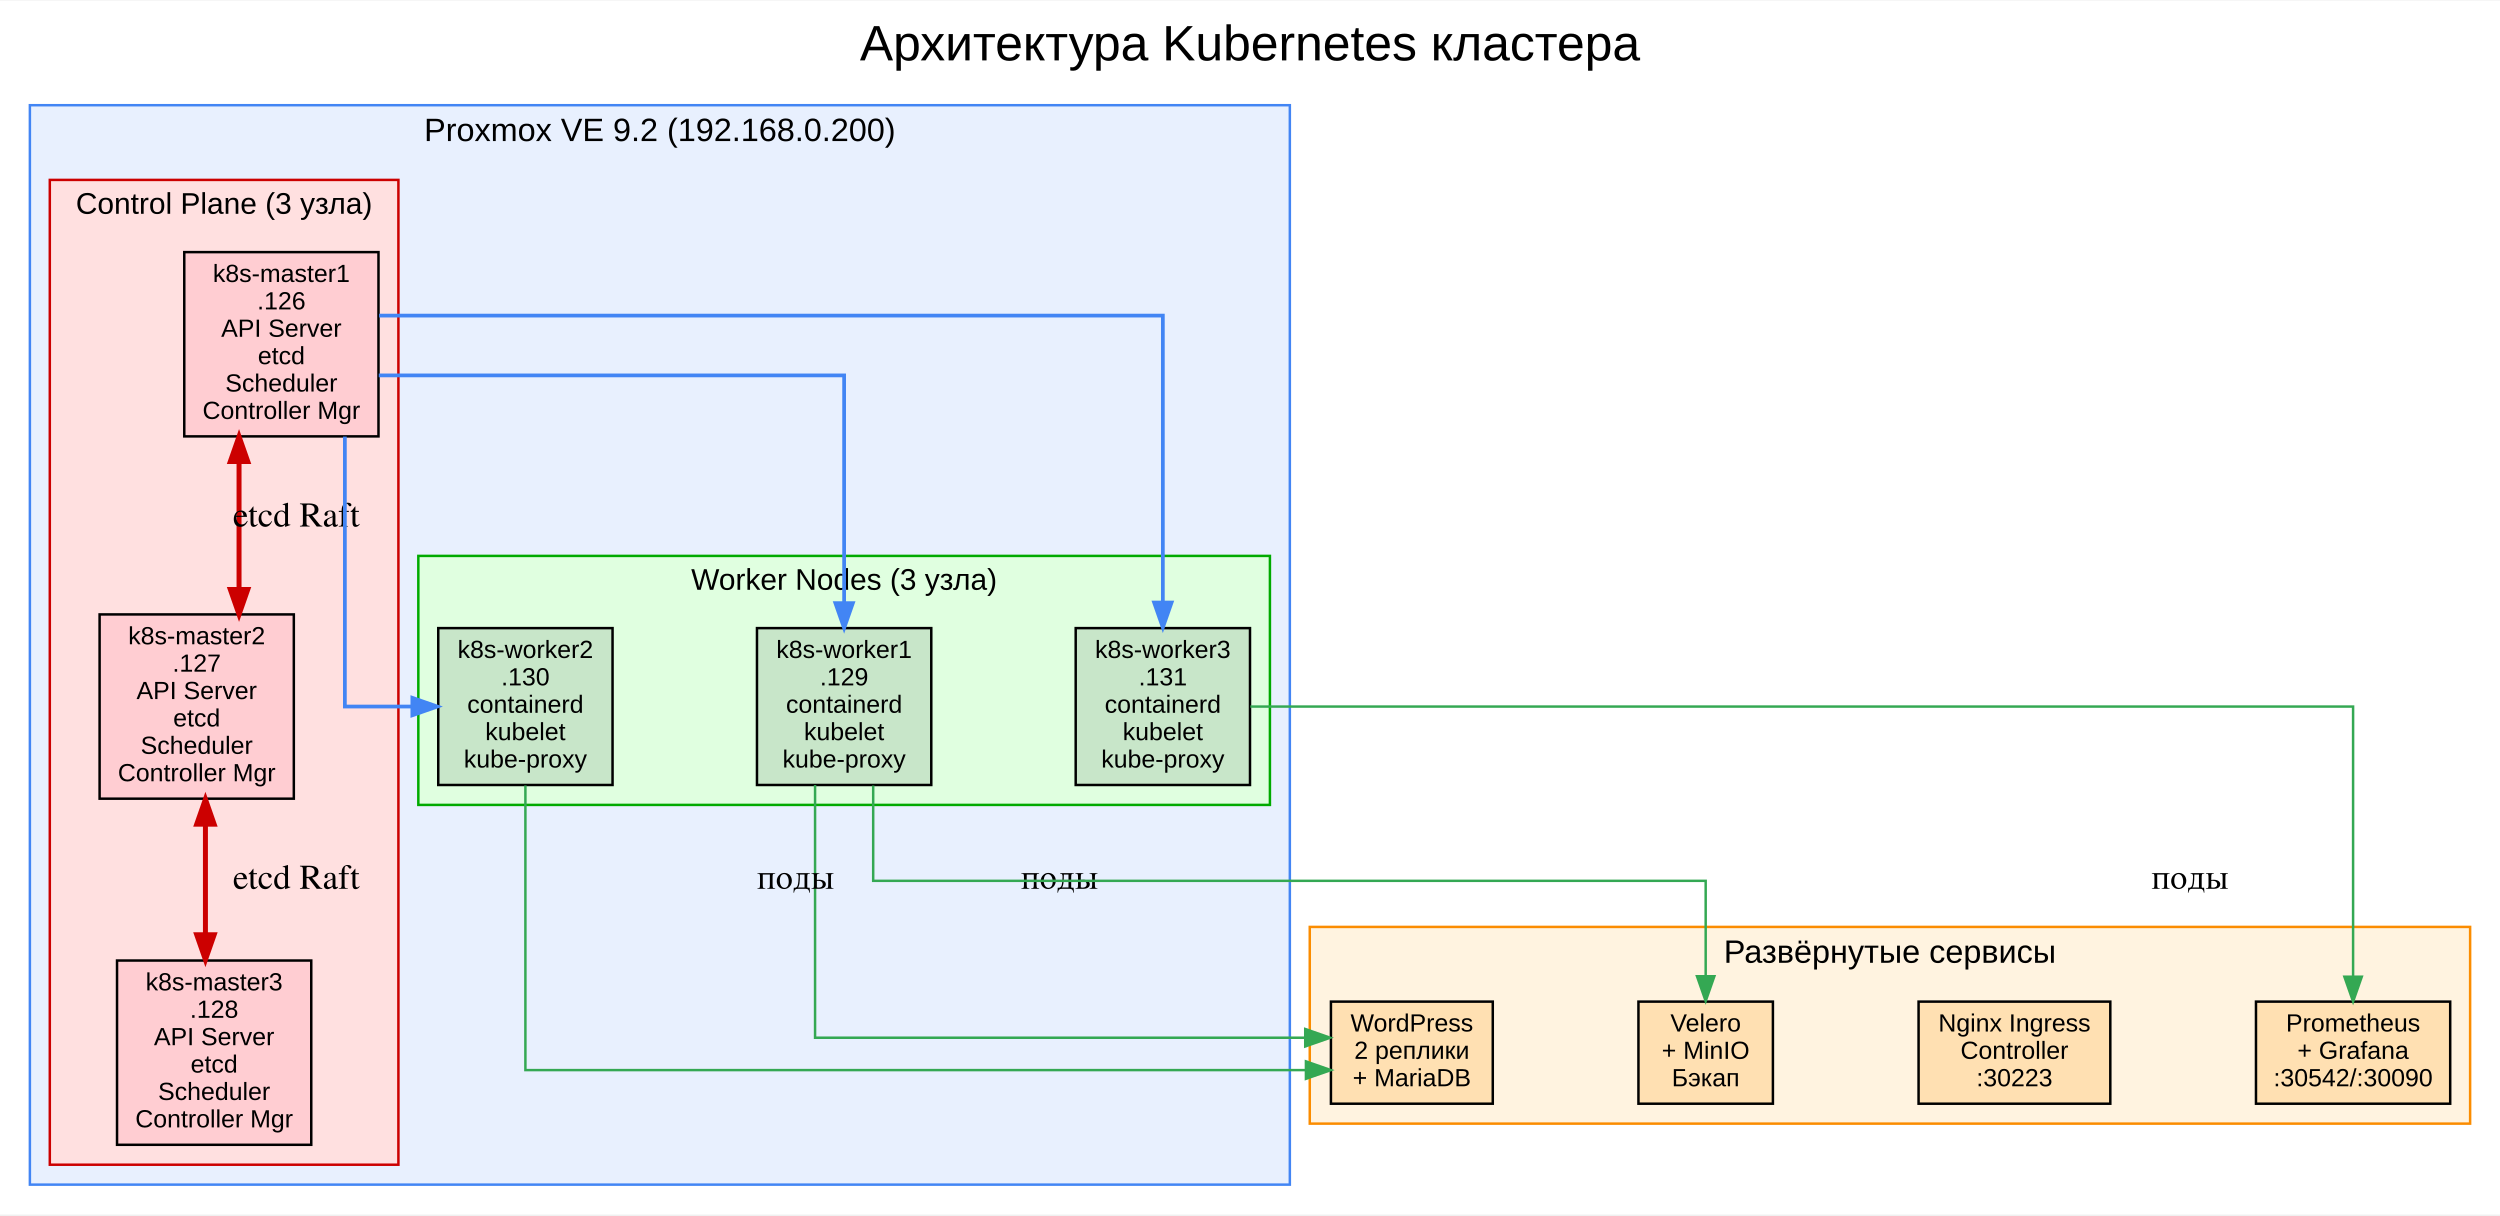
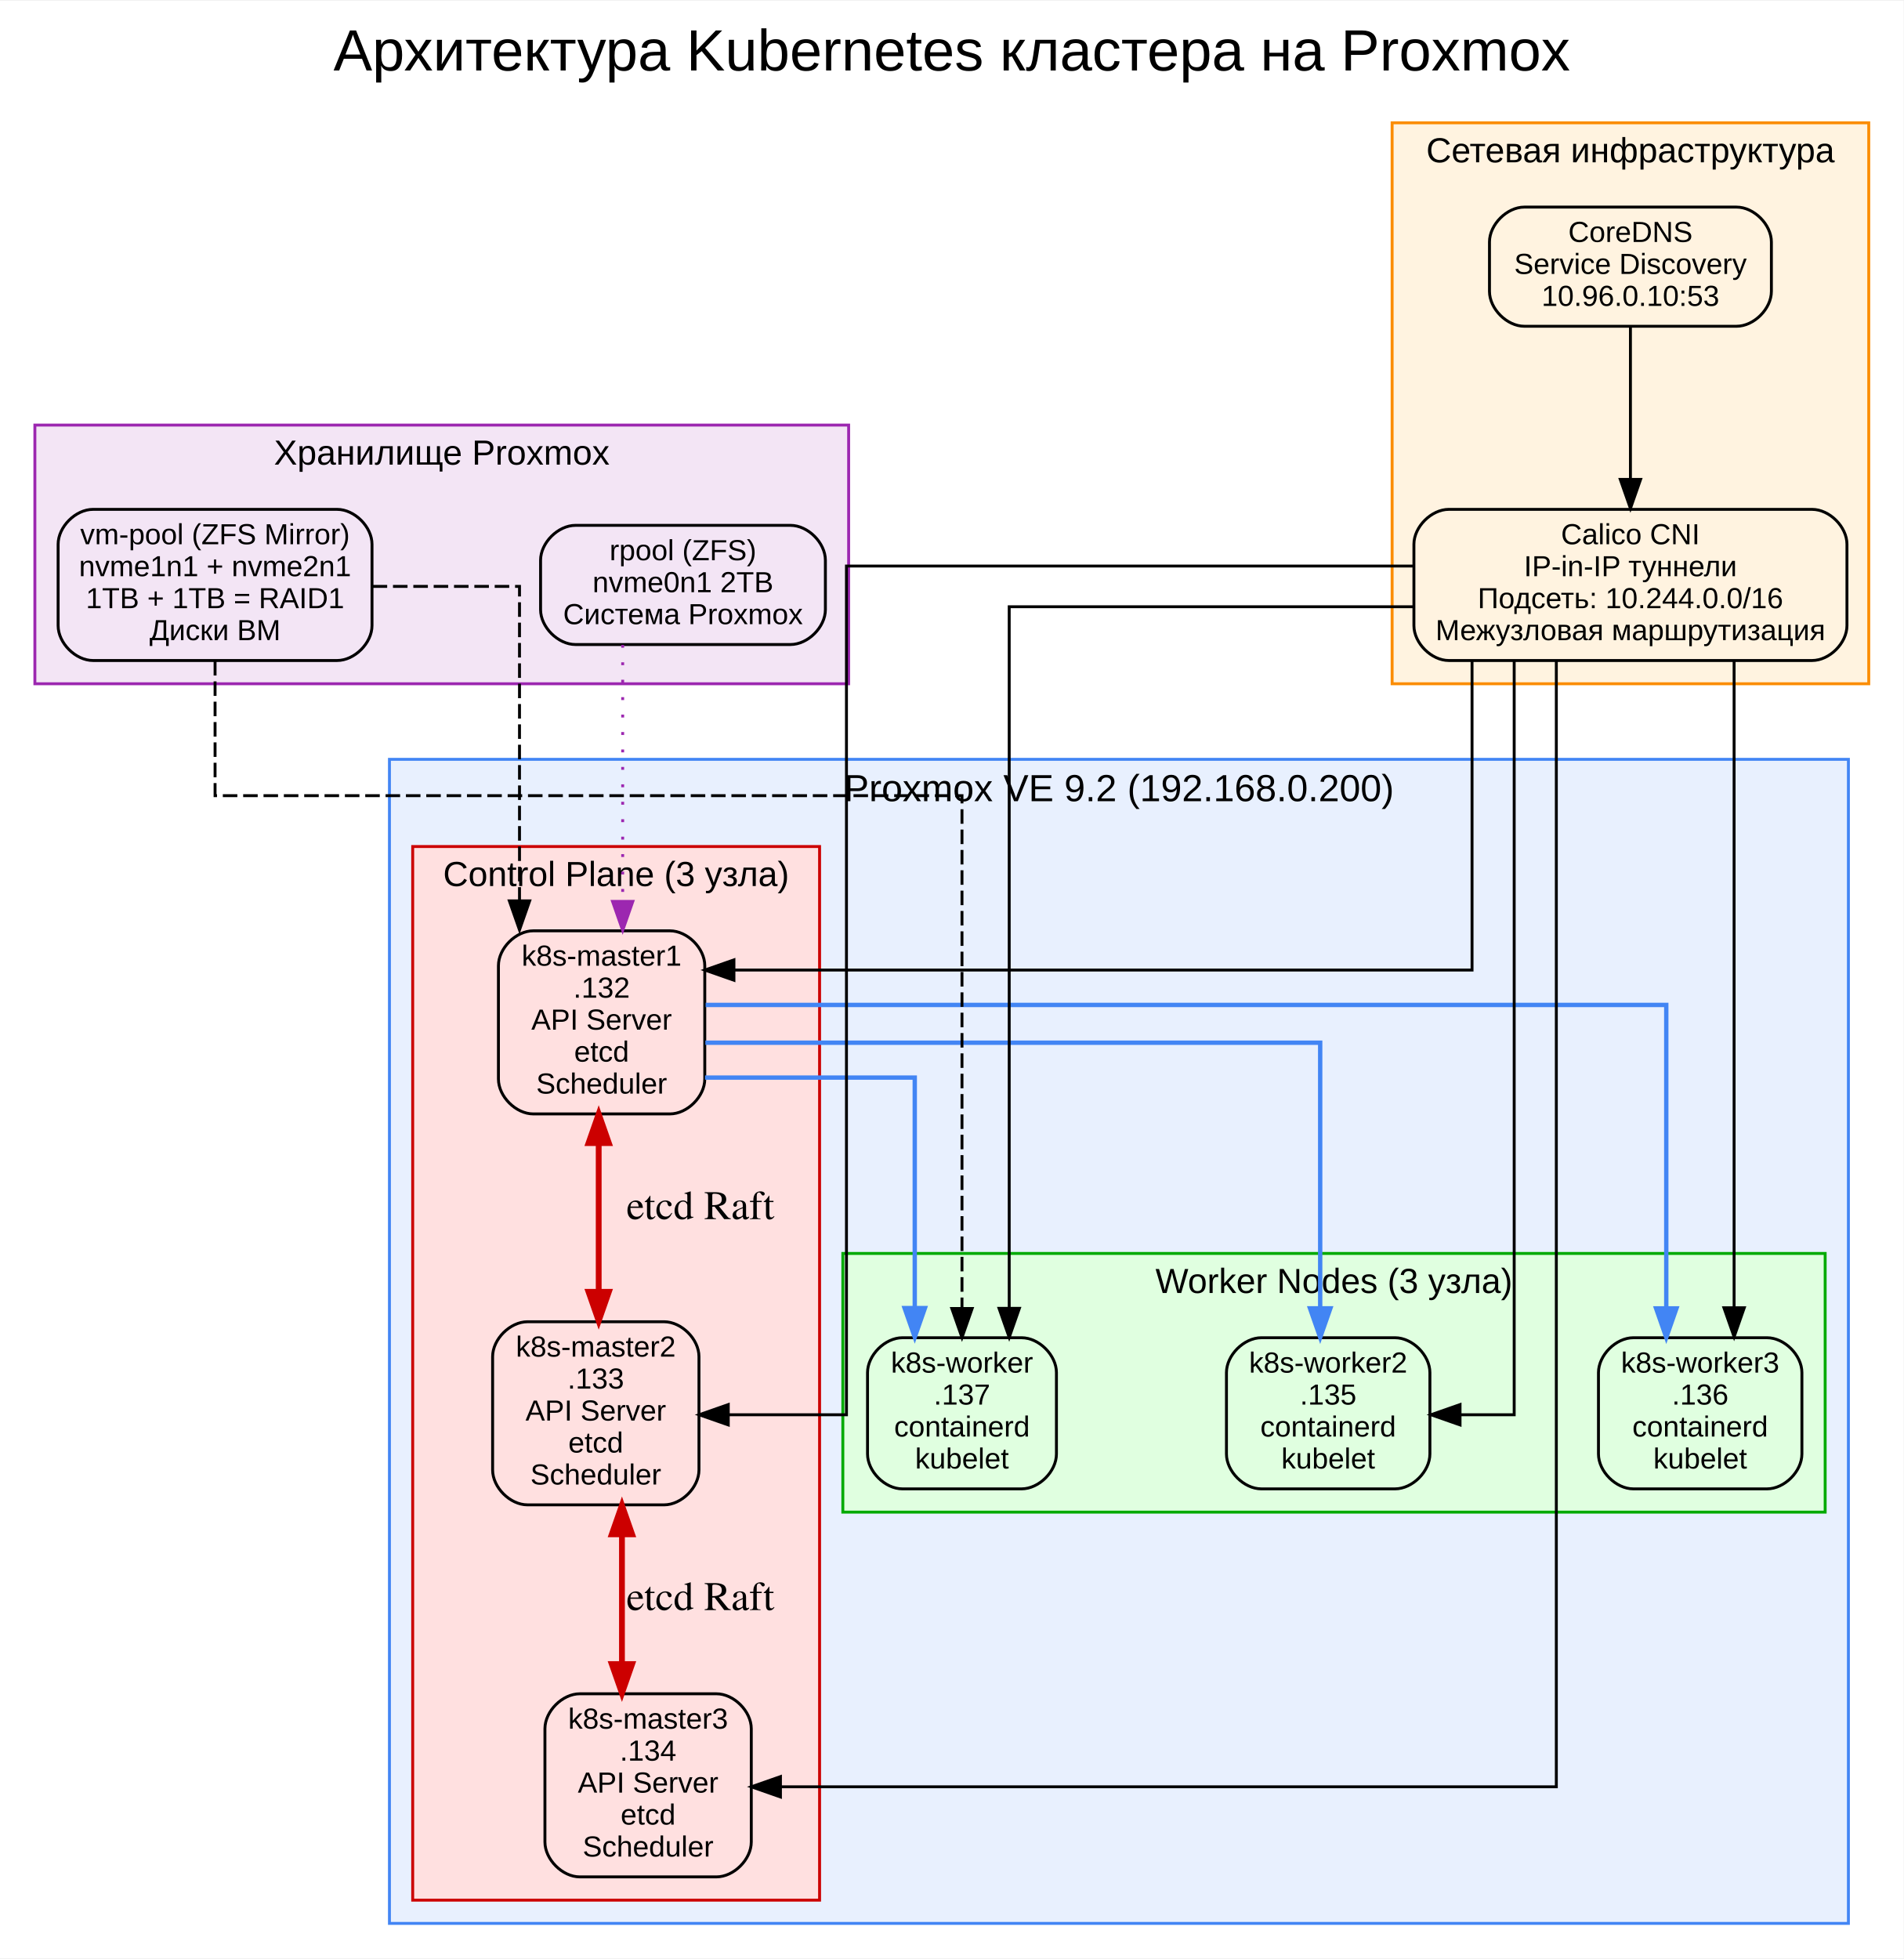
- <svg xmlns="http://www.w3.org/2000/svg" width="1004pt" height="488pt" viewBox="0.00 0.00 1004.00 487.50">
-   <g id="graph0" class="graph" transform="scale(1 1) rotate(0) translate(4 483.5)">
-     <polygon fill="white" stroke="transparent" points="-4,4 -4,-483.5 1000,-483.5 1000,4 -4,4" />
-     <text text-anchor="middle" x="498" y="-459.5" font-family="Arial" font-size="20.00">Архитектура Kubernetes кластера</text>
+ <svg xmlns="http://www.w3.org/2000/svg" width="655pt" height="674pt" viewBox="0.00 0.00 655.00 673.50">
+   <g id="graph0" class="graph" transform="scale(1 1) rotate(0) translate(4 669.5)">
+     <polygon fill="white" stroke="transparent" points="-4,4 -4,-669.5 651,-669.5 651,4 -4,4" />
+     <text text-anchor="middle" x="323.5" y="-645.5" font-family="Arial" font-size="20.00">Архитектура Kubernetes кластера на Proxmox</text>
    <g id="clust1" class="cluster">
-       <polygon fill="#e8f0fe" stroke="#4285f4" points="8,-8 8,-441.5 514,-441.5 514,-8 8,-8" />
-       <text text-anchor="middle" x="261" y="-427.1" font-family="Arial" font-size="13.00">Proxmox VE 9.2 (192.168.0.200)</text>
+       <polygon fill="#e8f0fe" stroke="#4285f4" points="130,-8 130,-408.5 632,-408.5 632,-8 130,-8" />
+       <text text-anchor="middle" x="381" y="-394.1" font-family="Arial" font-size="13.00">Proxmox VE 9.2 (192.168.0.200)</text>
    </g>
    <g id="clust2" class="cluster">
-       <polygon fill="#ffe0e0" stroke="#cc0000" points="16,-16 16,-411.5 156,-411.5 156,-16 16,-16" />
-       <text text-anchor="middle" x="86" y="-397.9" font-family="Arial" font-size="12.00">Control Plane (3 узла)</text>
+       <polygon fill="#ffe0e0" stroke="#cc0000" points="138,-16 138,-378.5 278,-378.5 278,-16 138,-16" />
+       <text text-anchor="middle" x="208" y="-364.9" font-family="Arial" font-size="12.00">Control Plane (3 узла)</text>
    </g>
    <g id="clust3" class="cluster">
-       <polygon fill="#e0ffe0" stroke="#00aa00" points="164,-160.5 164,-260.5 506,-260.5 506,-160.5 164,-160.5" />
-       <text text-anchor="middle" x="335" y="-246.9" font-family="Arial" font-size="12.00">Worker Nodes (3 узла)</text>
+       <polygon fill="#e0ffe0" stroke="#00aa00" points="286,-149.5 286,-238.5 624,-238.5 624,-149.5 286,-149.5" />
+       <text text-anchor="middle" x="455" y="-224.9" font-family="Arial" font-size="12.00">Worker Nodes (3 узла)</text>
    </g>
    <g id="clust4" class="cluster">
-       <polygon fill="#fff3e0" stroke="#fb8c00" points="522,-32.5 522,-111.5 988,-111.5 988,-32.5 522,-32.5" />
-       <text text-anchor="middle" x="755" y="-97.1" font-family="Arial" font-size="13.00">Развёрнутые сервисы</text>
+       <polygon fill="#fff3e0" stroke="#fb8c00" points="475,-434.5 475,-627.5 639,-627.5 639,-434.5 475,-434.5" />
+       <text text-anchor="middle" x="557" y="-613.9" font-family="Arial" font-size="12.00">Сетевая инфраструктура</text>
+     </g>
+     <g id="clust5" class="cluster">
+       <polygon fill="#f3e5f5" stroke="#9c27b0" points="8,-434.5 8,-523.5 288,-523.5 288,-434.5 8,-434.5" />
+       <text text-anchor="middle" x="148" y="-509.9" font-family="Arial" font-size="12.00">Хранилище Proxmox</text>
    </g>
    <g id="node1" class="node">
-       <polygon fill="#ffcdd2" stroke="black" points="148,-382.5 70,-382.5 70,-308.5 148,-308.5 148,-382.5" />
-       <text text-anchor="middle" x="109" y="-370.5" font-family="Arial" font-size="10.00">k8s-master1</text>
-       <text text-anchor="middle" x="109" y="-359.5" font-family="Arial" font-size="10.00">.126</text>
-       <text text-anchor="middle" x="109" y="-348.5" font-family="Arial" font-size="10.00">API Server</text>
-       <text text-anchor="middle" x="109" y="-337.5" font-family="Arial" font-size="10.00">etcd</text>
-       <text text-anchor="middle" x="109" y="-326.5" font-family="Arial" font-size="10.00">Scheduler</text>
-       <text text-anchor="middle" x="109" y="-315.5" font-family="Arial" font-size="10.00">Controller Mgr</text>
+       <path fill="none" stroke="black" d="M226.5,-349.5C226.5,-349.5 179.5,-349.5 179.5,-349.5 173.5,-349.5 167.5,-343.5 167.5,-337.5 167.5,-337.5 167.5,-298.5 167.5,-298.5 167.5,-292.5 173.5,-286.5 179.5,-286.5 179.5,-286.5 226.5,-286.5 226.5,-286.5 232.5,-286.5 238.5,-292.5 238.5,-298.5 238.5,-298.5 238.5,-337.5 238.5,-337.5 238.5,-343.5 232.5,-349.5 226.5,-349.5" />
+       <text text-anchor="middle" x="203" y="-337.5" font-family="Arial" font-size="10.00">k8s-master1</text>
+       <text text-anchor="middle" x="203" y="-326.5" font-family="Arial" font-size="10.00">.132</text>
+       <text text-anchor="middle" x="203" y="-315.5" font-family="Arial" font-size="10.00">API Server</text>
+       <text text-anchor="middle" x="203" y="-304.5" font-family="Arial" font-size="10.00">etcd</text>
+       <text text-anchor="middle" x="203" y="-293.5" font-family="Arial" font-size="10.00">Scheduler</text>
    </g>
    <g id="node2" class="node">
-       <polygon fill="#ffcdd2" stroke="black" points="114,-237 36,-237 36,-163 114,-163 114,-237" />
-       <text text-anchor="middle" x="75" y="-225" font-family="Arial" font-size="10.00">k8s-master2</text>
-       <text text-anchor="middle" x="75" y="-214" font-family="Arial" font-size="10.00">.127</text>
-       <text text-anchor="middle" x="75" y="-203" font-family="Arial" font-size="10.00">API Server</text>
-       <text text-anchor="middle" x="75" y="-192" font-family="Arial" font-size="10.00">etcd</text>
-       <text text-anchor="middle" x="75" y="-181" font-family="Arial" font-size="10.00">Scheduler</text>
-       <text text-anchor="middle" x="75" y="-170" font-family="Arial" font-size="10.00">Controller Mgr</text>
+       <path fill="none" stroke="black" d="M224.5,-215C224.5,-215 177.5,-215 177.5,-215 171.5,-215 165.5,-209 165.5,-203 165.5,-203 165.5,-164 165.5,-164 165.5,-158 171.5,-152 177.5,-152 177.5,-152 224.5,-152 224.5,-152 230.5,-152 236.5,-158 236.5,-164 236.5,-164 236.5,-203 236.5,-203 236.5,-209 230.5,-215 224.5,-215" />
+       <text text-anchor="middle" x="201" y="-203" font-family="Arial" font-size="10.00">k8s-master2</text>
+       <text text-anchor="middle" x="201" y="-192" font-family="Arial" font-size="10.00">.133</text>
+       <text text-anchor="middle" x="201" y="-181" font-family="Arial" font-size="10.00">API Server</text>
+       <text text-anchor="middle" x="201" y="-170" font-family="Arial" font-size="10.00">etcd</text>
+       <text text-anchor="middle" x="201" y="-159" font-family="Arial" font-size="10.00">Scheduler</text>
    </g>
    <g id="edge1" class="edge">
-       <path fill="none" stroke="#cc0000" stroke-width="2" d="M92,-298.41C92,-298.41 92,-247.02 92,-247.02" />
-       <polygon fill="#cc0000" stroke="#cc0000" stroke-width="2" points="95.5,-247.02 92,-237.02 88.5,-247.02 95.5,-247.02" />
-       <polygon fill="#cc0000" stroke="#cc0000" stroke-width="2" points="88.5,-298.41 92,-308.41 95.5,-298.41 88.5,-298.41" />
-       <text text-anchor="middle" x="115" y="-272.3" font-family="Times,serif" font-size="14.00">etcd Raft</text>
+       <path fill="none" stroke="#cc0000" stroke-width="2" d="M202,-276.47C202,-276.47 202,-225.3 202,-225.3" />
+       <polygon fill="#cc0000" stroke="#cc0000" stroke-width="2" points="205.5,-225.3 202,-215.3 198.5,-225.3 205.5,-225.3" />
+       <polygon fill="#cc0000" stroke="#cc0000" stroke-width="2" points="198.5,-276.47 202,-286.47 205.5,-276.47 198.5,-276.47" />
+       <text text-anchor="middle" x="237" y="-250.3" font-family="Times,serif" font-size="14.00">etcd Raft</text>
    </g>
    <g id="node4" class="node">
-       <polygon fill="#c8e6c9" stroke="black" points="370,-231.5 300,-231.5 300,-168.5 370,-168.5 370,-231.5" />
-       <text text-anchor="middle" x="335" y="-219.5" font-family="Arial" font-size="10.00">k8s-worker1</text>
-       <text text-anchor="middle" x="335" y="-208.5" font-family="Arial" font-size="10.00">.129</text>
-       <text text-anchor="middle" x="335" y="-197.5" font-family="Arial" font-size="10.00">containerd</text>
-       <text text-anchor="middle" x="335" y="-186.5" font-family="Arial" font-size="10.00">kubelet</text>
-       <text text-anchor="middle" x="335" y="-175.5" font-family="Arial" font-size="10.00">kube-proxy</text>
+       <path fill="none" stroke="black" d="M347.5,-209.5C347.5,-209.5 306.5,-209.5 306.5,-209.5 300.5,-209.5 294.5,-203.5 294.5,-197.5 294.5,-197.5 294.5,-169.5 294.5,-169.5 294.5,-163.5 300.5,-157.5 306.5,-157.5 306.5,-157.5 347.5,-157.5 347.5,-157.5 353.5,-157.5 359.5,-163.5 359.5,-169.5 359.5,-169.5 359.5,-197.5 359.5,-197.5 359.5,-203.5 353.5,-209.5 347.5,-209.5" />
+       <text text-anchor="middle" x="327" y="-197.5" font-family="Arial" font-size="10.00">k8s-worker</text>
+       <text text-anchor="middle" x="327" y="-186.5" font-family="Arial" font-size="10.00">.137</text>
+       <text text-anchor="middle" x="327" y="-175.5" font-family="Arial" font-size="10.00">containerd</text>
+       <text text-anchor="middle" x="327" y="-164.5" font-family="Arial" font-size="10.00">kubelet</text>
    </g>
    <g id="edge3" class="edge">
-       <path fill="none" stroke="#4285f4" stroke-width="1.5" d="M148.11,-333C212.79,-333 335,-333 335,-333 335,-333 335,-241.52 335,-241.52" />
-       <polygon fill="#4285f4" stroke="#4285f4" stroke-width="1.5" points="338.5,-241.52 335,-231.52 331.5,-241.52 338.5,-241.52" />
+       <path fill="none" stroke="#4285f4" stroke-width="1.5" d="M238.58,-299C269.97,-299 310.75,-299 310.75,-299 310.75,-299 310.75,-219.71 310.75,-219.71" />
+       <polygon fill="#4285f4" stroke="#4285f4" stroke-width="1.5" points="314.25,-219.71 310.75,-209.71 307.25,-219.71 314.25,-219.71" />
    </g>
    <g id="node5" class="node">
-       <polygon fill="#c8e6c9" stroke="black" points="242,-231.5 172,-231.5 172,-168.5 242,-168.5 242,-231.5" />
-       <text text-anchor="middle" x="207" y="-219.5" font-family="Arial" font-size="10.00">k8s-worker2</text>
-       <text text-anchor="middle" x="207" y="-208.5" font-family="Arial" font-size="10.00">.130</text>
-       <text text-anchor="middle" x="207" y="-197.5" font-family="Arial" font-size="10.00">containerd</text>
-       <text text-anchor="middle" x="207" y="-186.5" font-family="Arial" font-size="10.00">kubelet</text>
-       <text text-anchor="middle" x="207" y="-175.5" font-family="Arial" font-size="10.00">kube-proxy</text>
+       <path fill="none" stroke="black" d="M476,-209.5C476,-209.5 430,-209.5 430,-209.5 424,-209.5 418,-203.5 418,-197.5 418,-197.5 418,-169.5 418,-169.5 418,-163.5 424,-157.5 430,-157.5 430,-157.5 476,-157.5 476,-157.5 482,-157.5 488,-163.5 488,-169.5 488,-169.5 488,-197.5 488,-197.5 488,-203.5 482,-209.5 476,-209.5" />
+       <text text-anchor="middle" x="453" y="-197.5" font-family="Arial" font-size="10.00">k8s-worker2</text>
+       <text text-anchor="middle" x="453" y="-186.5" font-family="Arial" font-size="10.00">.135</text>
+       <text text-anchor="middle" x="453" y="-175.5" font-family="Arial" font-size="10.00">containerd</text>
+       <text text-anchor="middle" x="453" y="-164.5" font-family="Arial" font-size="10.00">kubelet</text>
    </g>
    <g id="edge4" class="edge">
-       <path fill="none" stroke="#4285f4" stroke-width="1.5" d="M134.5,-308.41C134.5,-265.3 134.5,-200 134.5,-200 134.5,-200 161.6,-200 161.6,-200" />
-       <polygon fill="#4285f4" stroke="#4285f4" stroke-width="1.5" points="161.6,-203.5 171.6,-200 161.6,-196.5 161.6,-203.5" />
+       <path fill="none" stroke="#4285f4" stroke-width="1.5" d="M238.69,-311C307.16,-311 450.25,-311 450.25,-311 450.25,-311 450.25,-219.61 450.25,-219.61" />
+       <polygon fill="#4285f4" stroke="#4285f4" stroke-width="1.5" points="453.75,-219.61 450.25,-209.61 446.75,-219.61 453.75,-219.61" />
    </g>
    <g id="node6" class="node">
-       <polygon fill="#c8e6c9" stroke="black" points="498,-231.5 428,-231.5 428,-168.5 498,-168.5 498,-231.5" />
-       <text text-anchor="middle" x="463" y="-219.5" font-family="Arial" font-size="10.00">k8s-worker3</text>
-       <text text-anchor="middle" x="463" y="-208.5" font-family="Arial" font-size="10.00">.131</text>
-       <text text-anchor="middle" x="463" y="-197.5" font-family="Arial" font-size="10.00">containerd</text>
-       <text text-anchor="middle" x="463" y="-186.5" font-family="Arial" font-size="10.00">kubelet</text>
-       <text text-anchor="middle" x="463" y="-175.5" font-family="Arial" font-size="10.00">kube-proxy</text>
+       <path fill="none" stroke="black" d="M604,-209.5C604,-209.5 558,-209.5 558,-209.5 552,-209.5 546,-203.5 546,-197.5 546,-197.5 546,-169.5 546,-169.5 546,-163.5 552,-157.5 558,-157.5 558,-157.5 604,-157.5 604,-157.5 610,-157.5 616,-163.5 616,-169.5 616,-169.5 616,-197.5 616,-197.5 616,-203.5 610,-209.5 604,-209.5" />
+       <text text-anchor="middle" x="581" y="-197.5" font-family="Arial" font-size="10.00">k8s-worker3</text>
+       <text text-anchor="middle" x="581" y="-186.5" font-family="Arial" font-size="10.00">.136</text>
+       <text text-anchor="middle" x="581" y="-175.5" font-family="Arial" font-size="10.00">containerd</text>
+       <text text-anchor="middle" x="581" y="-164.5" font-family="Arial" font-size="10.00">kubelet</text>
    </g>
    <g id="edge5" class="edge">
-       <path fill="none" stroke="#4285f4" stroke-width="1.5" d="M148.24,-357C240.4,-357 463,-357 463,-357 463,-357 463,-241.77 463,-241.77" />
-       <polygon fill="#4285f4" stroke="#4285f4" stroke-width="1.5" points="466.5,-241.77 463,-231.77 459.5,-241.77 466.5,-241.77" />
+       <path fill="none" stroke="#4285f4" stroke-width="1.5" d="M238.79,-324C330.97,-324 569.33,-324 569.33,-324 569.33,-324 569.33,-219.6 569.33,-219.6" />
+       <polygon fill="#4285f4" stroke="#4285f4" stroke-width="1.5" points="572.83,-219.6 569.33,-209.6 565.83,-219.6 572.83,-219.6" />
    </g>
    <g id="node3" class="node">
-       <polygon fill="#ffcdd2" stroke="black" points="121,-98 43,-98 43,-24 121,-24 121,-98" />
-       <text text-anchor="middle" x="82" y="-86" font-family="Arial" font-size="10.00">k8s-master3</text>
-       <text text-anchor="middle" x="82" y="-75" font-family="Arial" font-size="10.00">.128</text>
-       <text text-anchor="middle" x="82" y="-64" font-family="Arial" font-size="10.00">API Server</text>
-       <text text-anchor="middle" x="82" y="-53" font-family="Arial" font-size="10.00">etcd</text>
-       <text text-anchor="middle" x="82" y="-42" font-family="Arial" font-size="10.00">Scheduler</text>
-       <text text-anchor="middle" x="82" y="-31" font-family="Arial" font-size="10.00">Controller Mgr</text>
+       <path fill="none" stroke="black" d="M242.5,-87C242.5,-87 195.5,-87 195.5,-87 189.5,-87 183.5,-81 183.5,-75 183.5,-75 183.5,-36 183.5,-36 183.5,-30 189.5,-24 195.5,-24 195.5,-24 242.5,-24 242.5,-24 248.5,-24 254.5,-30 254.5,-36 254.5,-36 254.5,-75 254.5,-75 254.5,-81 248.5,-87 242.5,-87" />
+       <text text-anchor="middle" x="219" y="-75" font-family="Arial" font-size="10.00">k8s-master3</text>
+       <text text-anchor="middle" x="219" y="-64" font-family="Arial" font-size="10.00">.134</text>
+       <text text-anchor="middle" x="219" y="-53" font-family="Arial" font-size="10.00">API Server</text>
+       <text text-anchor="middle" x="219" y="-42" font-family="Arial" font-size="10.00">etcd</text>
+       <text text-anchor="middle" x="219" y="-31" font-family="Arial" font-size="10.00">Scheduler</text>
    </g>
    <g id="edge2" class="edge">
-       <path fill="none" stroke="#cc0000" stroke-width="2" d="M78.5,-152.75C78.5,-152.75 78.5,-108.35 78.5,-108.35" />
-       <polygon fill="#cc0000" stroke="#cc0000" stroke-width="2" points="82,-108.35 78.5,-98.35 75,-108.35 82,-108.35" />
-       <polygon fill="#cc0000" stroke="#cc0000" stroke-width="2" points="75,-152.75 78.5,-162.75 82,-152.75 75,-152.75" />
-       <text text-anchor="middle" x="115" y="-126.8" font-family="Times,serif" font-size="14.00">etcd Raft</text>
+       <path fill="none" stroke="#cc0000" stroke-width="2" d="M210,-141.86C210,-141.86 210,-97.22 210,-97.22" />
+       <polygon fill="#cc0000" stroke="#cc0000" stroke-width="2" points="213.5,-97.22 210,-87.22 206.5,-97.22 213.5,-97.22" />
+       <polygon fill="#cc0000" stroke="#cc0000" stroke-width="2" points="206.5,-141.86 210,-151.86 213.5,-141.86 206.5,-141.86" />
+       <text text-anchor="middle" x="237" y="-115.8" font-family="Times,serif" font-size="14.00">etcd Raft</text>
    </g>
    <g id="node7" class="node">
-       <polygon fill="#ffe0b2" stroke="black" points="595.5,-81.5 530.5,-81.5 530.5,-40.5 595.5,-40.5 595.5,-81.5" />
-       <text text-anchor="middle" x="563" y="-69.5" font-family="Arial" font-size="10.00">WordPress</text>
-       <text text-anchor="middle" x="563" y="-58.5" font-family="Arial" font-size="10.00">2 реплики</text>
-       <text text-anchor="middle" x="563" y="-47.5" font-family="Arial" font-size="10.00">+ MariaDB</text>
+       <path fill="none" stroke="black" d="M619.5,-494.5C619.5,-494.5 494.5,-494.5 494.5,-494.5 488.5,-494.5 482.5,-488.5 482.5,-482.5 482.5,-482.5 482.5,-454.5 482.5,-454.5 482.5,-448.5 488.5,-442.5 494.5,-442.5 494.5,-442.5 619.5,-442.5 619.5,-442.5 625.5,-442.5 631.5,-448.5 631.5,-454.5 631.5,-454.5 631.5,-482.5 631.5,-482.5 631.5,-488.5 625.5,-494.5 619.5,-494.5" />
+       <text text-anchor="middle" x="557" y="-482.5" font-family="Arial" font-size="10.00">Calico CNI</text>
+       <text text-anchor="middle" x="557" y="-471.5" font-family="Arial" font-size="10.00">IP-in-IP туннели</text>
+       <text text-anchor="middle" x="557" y="-460.5" font-family="Arial" font-size="10.00">Подсеть: 10.244.0.0/16</text>
+       <text text-anchor="middle" x="557" y="-449.5" font-family="Arial" font-size="10.00">Межузловая маршрутизация</text>
+     </g>
+     <g id="edge9" class="edge">
+       <path fill="none" stroke="black" d="M502.5,-442.32C502.5,-403.71 502.5,-336 502.5,-336 502.5,-336 248.53,-336 248.53,-336" />
+       <polygon fill="black" stroke="black" points="248.53,-332.5 238.53,-336 248.53,-339.5 248.53,-332.5" />
+     </g>
+     <g id="edge10" class="edge">
+       <path fill="none" stroke="black" d="M482.22,-475C402.39,-475 287.25,-475 287.25,-475 287.25,-475 287.25,-183 287.25,-183 287.25,-183 246.58,-183 246.58,-183" />
+       <polygon fill="black" stroke="black" points="246.58,-179.5 236.58,-183 246.58,-186.5 246.58,-179.5" />
+     </g>
+     <g id="edge11" class="edge">
+       <path fill="none" stroke="black" d="M531.5,-442.32C531.5,-351.42 531.5,-55 531.5,-55 531.5,-55 264.54,-55 264.54,-55" />
+       <polygon fill="black" stroke="black" points="264.54,-51.5 254.54,-55 264.54,-58.5 264.54,-51.5" />
    </g>
    <g id="edge6" class="edge">
-       <path fill="none" stroke="#34a853" d="M323.33,-168.48C323.33,-129.15 323.33,-67 323.33,-67 323.33,-67 520.18,-67 520.18,-67" />
-       <polygon fill="#34a853" stroke="#34a853" points="520.18,-70.5 530.18,-67 520.18,-63.5 520.18,-70.5" />
-       <text text-anchor="middle" x="421.5" y="-126.8" font-family="Times,serif" font-size="14.00">поды</text>
+       <path fill="none" stroke="black" d="M482.24,-461C420.6,-461 343.25,-461 343.25,-461 343.25,-461 343.25,-219.61 343.25,-219.61" />
+       <polygon fill="black" stroke="black" points="346.75,-219.61 343.25,-209.61 339.75,-219.61 346.75,-219.61" />
+     </g>
+     <g id="edge7" class="edge">
+       <path fill="none" stroke="black" d="M517,-442.41C517,-371.93 517,-183 517,-183 517,-183 498.37,-183 498.37,-183" />
+       <polygon fill="black" stroke="black" points="498.37,-179.5 488.37,-183 498.37,-186.5 498.37,-179.5" />
+     </g>
+     <g id="edge8" class="edge">
+       <path fill="none" stroke="black" d="M592.67,-442.45C592.67,-442.45 592.67,-219.8 592.67,-219.8" />
+       <polygon fill="black" stroke="black" points="596.17,-219.8 592.67,-209.8 589.17,-219.8 596.17,-219.8" />
+     </g>
+     <g id="node8" class="node">
+       <path fill="none" stroke="black" d="M593.5,-598.5C593.5,-598.5 520.5,-598.5 520.5,-598.5 514.5,-598.5 508.5,-592.5 508.5,-586.5 508.5,-586.5 508.5,-569.5 508.5,-569.5 508.5,-563.5 514.5,-557.5 520.5,-557.5 520.5,-557.5 593.5,-557.5 593.5,-557.5 599.5,-557.5 605.5,-563.5 605.5,-569.5 605.5,-569.5 605.5,-586.5 605.5,-586.5 605.5,-592.5 599.5,-598.5 593.5,-598.5" />
+       <text text-anchor="middle" x="557" y="-586.5" font-family="Arial" font-size="10.00">CoreDNS</text>
+       <text text-anchor="middle" x="557" y="-575.5" font-family="Arial" font-size="10.00">Service Discovery</text>
+       <text text-anchor="middle" x="557" y="-564.5" font-family="Arial" font-size="10.00">10.96.0.10:53</text>
+     </g>
+     <g id="edge12" class="edge">
+       <path fill="none" stroke="black" d="M557,-557.4C557,-557.4 557,-504.82 557,-504.82" />
+       <polygon fill="black" stroke="black" points="560.5,-504.82 557,-494.82 553.5,-504.82 560.5,-504.82" />
+     </g>
+     <g id="node9" class="node">
+       <path fill="none" stroke="black" d="M268,-489C268,-489 194,-489 194,-489 188,-489 182,-483 182,-477 182,-477 182,-460 182,-460 182,-454 188,-448 194,-448 194,-448 268,-448 268,-448 274,-448 280,-454 280,-460 280,-460 280,-477 280,-477 280,-483 274,-489 268,-489" />
+       <text text-anchor="middle" x="231" y="-477" font-family="Arial" font-size="10.00">rpool (ZFS)</text>
+       <text text-anchor="middle" x="231" y="-466" font-family="Arial" font-size="10.00">nvme0n1 2TB</text>
+       <text text-anchor="middle" x="231" y="-455" font-family="Arial" font-size="10.00">Система Proxmox</text>
+     </g>
+     <g id="edge15" class="edge">
+       <path fill="none" stroke="#9c27b0" stroke-dasharray="1,5" d="M210.25,-447.89C210.25,-447.89 210.25,-359.63 210.25,-359.63" />
+       <polygon fill="#9c27b0" stroke="#9c27b0" points="213.75,-359.63 210.25,-349.63 206.75,-359.63 213.75,-359.63" />
    </g>
    <g id="node10" class="node">
-       <polygon fill="#ffe0b2" stroke="black" points="708,-81.5 654,-81.5 654,-40.5 708,-40.5 708,-81.5" />
-       <text text-anchor="middle" x="681" y="-69.5" font-family="Arial" font-size="10.00">Velero</text>
-       <text text-anchor="middle" x="681" y="-58.5" font-family="Arial" font-size="10.00">+ MinIO</text>
-       <text text-anchor="middle" x="681" y="-47.5" font-family="Arial" font-size="10.00">Бэкап</text>
+       <path fill="none" stroke="black" d="M112,-494.5C112,-494.5 28,-494.5 28,-494.5 22,-494.5 16,-488.5 16,-482.5 16,-482.5 16,-454.5 16,-454.5 16,-448.5 22,-442.5 28,-442.5 28,-442.5 112,-442.5 112,-442.5 118,-442.5 124,-448.5 124,-454.5 124,-454.5 124,-482.5 124,-482.5 124,-488.5 118,-494.5 112,-494.5" />
+       <text text-anchor="middle" x="70" y="-482.5" font-family="Arial" font-size="10.00">vm-pool (ZFS Mirror)</text>
+       <text text-anchor="middle" x="70" y="-471.5" font-family="Arial" font-size="10.00">nvme1n1 + nvme2n1</text>
+       <text text-anchor="middle" x="70" y="-460.5" font-family="Arial" font-size="10.00">1TB + 1TB = RAID1</text>
+       <text text-anchor="middle" x="70" y="-449.5" font-family="Arial" font-size="10.00">Диски ВМ</text>
    </g>
-     <g id="edge9" class="edge">
-       <path fill="none" stroke="#34a853" d="M346.67,-168.28C346.67,-149.76 346.67,-130 346.67,-130 346.67,-130 681,-130 681,-130 681,-130 681,-91.7 681,-91.7" />
-       <polygon fill="#34a853" stroke="#34a853" points="684.5,-91.7 681,-81.7 677.5,-91.7 684.5,-91.7" />
+     <g id="edge13" class="edge">
+       <path fill="none" stroke="black" stroke-dasharray="5,2" d="M124.22,-468C149.78,-468 174.75,-468 174.75,-468 174.75,-468 174.75,-359.81 174.75,-359.81" />
+       <polygon fill="black" stroke="black" points="178.25,-359.81 174.75,-349.81 171.25,-359.81 178.25,-359.81" />
    </g>
-     <g id="edge7" class="edge">
-       <path fill="none" stroke="#34a853" d="M207,-168.32C207,-125.38 207,-54 207,-54 207,-54 520.46,-54 520.46,-54" />
-       <polygon fill="#34a853" stroke="#34a853" points="520.46,-57.5 530.46,-54 520.46,-50.5 520.46,-57.5" />
-       <text text-anchor="middle" x="315.5" y="-126.8" font-family="Times,serif" font-size="14.00">поды</text>
-     </g>
-     <g id="node9" class="node">
-       <polygon fill="#ffe0b2" stroke="black" points="980,-81.5 902,-81.5 902,-40.5 980,-40.5 980,-81.5" />
-       <text text-anchor="middle" x="941" y="-69.5" font-family="Arial" font-size="10.00">Prometheus</text>
-       <text text-anchor="middle" x="941" y="-58.5" font-family="Arial" font-size="10.00">+ Grafana</text>
-       <text text-anchor="middle" x="941" y="-47.5" font-family="Arial" font-size="10.00">:30542/:30090</text>
-     </g>
-     <g id="edge8" class="edge">
-       <path fill="none" stroke="#34a853" d="M498.15,-200C608.54,-200 941,-200 941,-200 941,-200 941,-91.51 941,-91.51" />
-       <polygon fill="#34a853" stroke="#34a853" points="944.5,-91.51 941,-81.51 937.5,-91.51 944.5,-91.51" />
-       <text text-anchor="middle" x="875.5" y="-126.8" font-family="Times,serif" font-size="14.00">поды</text>
-     </g>
-     <g id="node8" class="node">
-       <polygon fill="#ffe0b2" stroke="black" points="843.5,-81.5 766.5,-81.5 766.5,-40.5 843.5,-40.5 843.5,-81.5" />
-       <text text-anchor="middle" x="805" y="-69.5" font-family="Arial" font-size="10.00">Nginx Ingress</text>
-       <text text-anchor="middle" x="805" y="-58.5" font-family="Arial" font-size="10.00">Controller</text>
-       <text text-anchor="middle" x="805" y="-47.5" font-family="Arial" font-size="10.00">:30223</text>
+     <g id="edge14" class="edge">
+       <path fill="none" stroke="black" stroke-dasharray="5,2" d="M70,-442.33C70,-421.56 70,-396 70,-396 70,-396 327,-396 327,-396 327,-396 327,-219.56 327,-219.56" />
+       <polygon fill="black" stroke="black" points="330.5,-219.56 327,-209.56 323.5,-219.56 330.5,-219.56" />
    </g>
  </g>
</svg>
